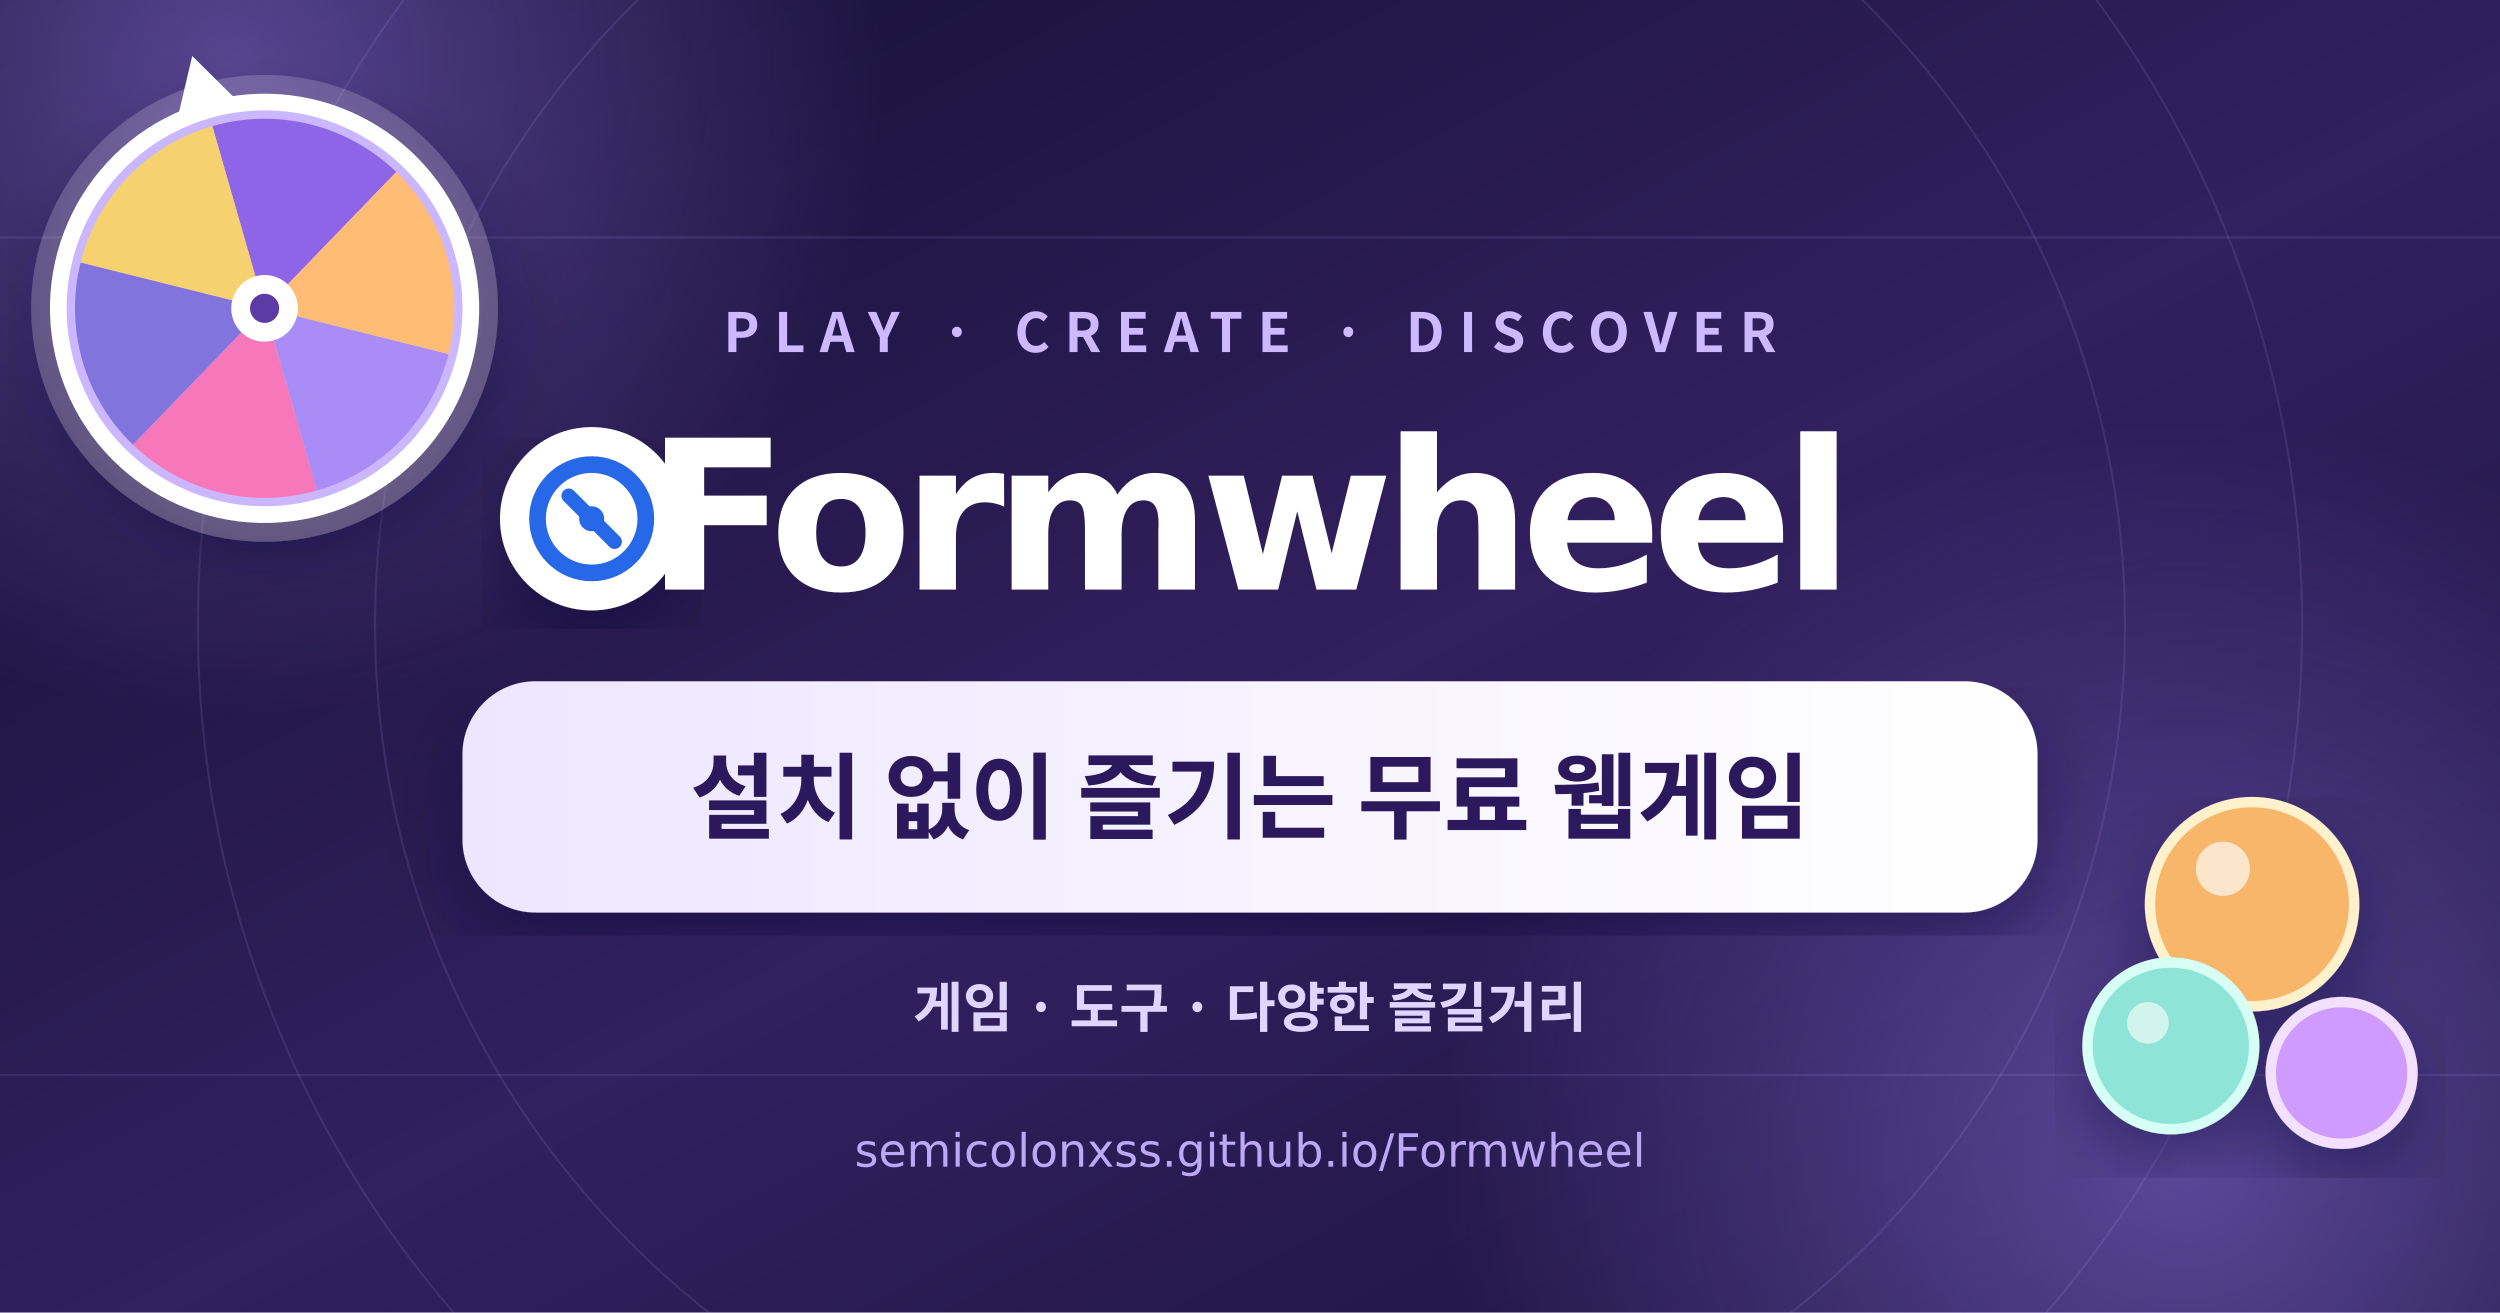
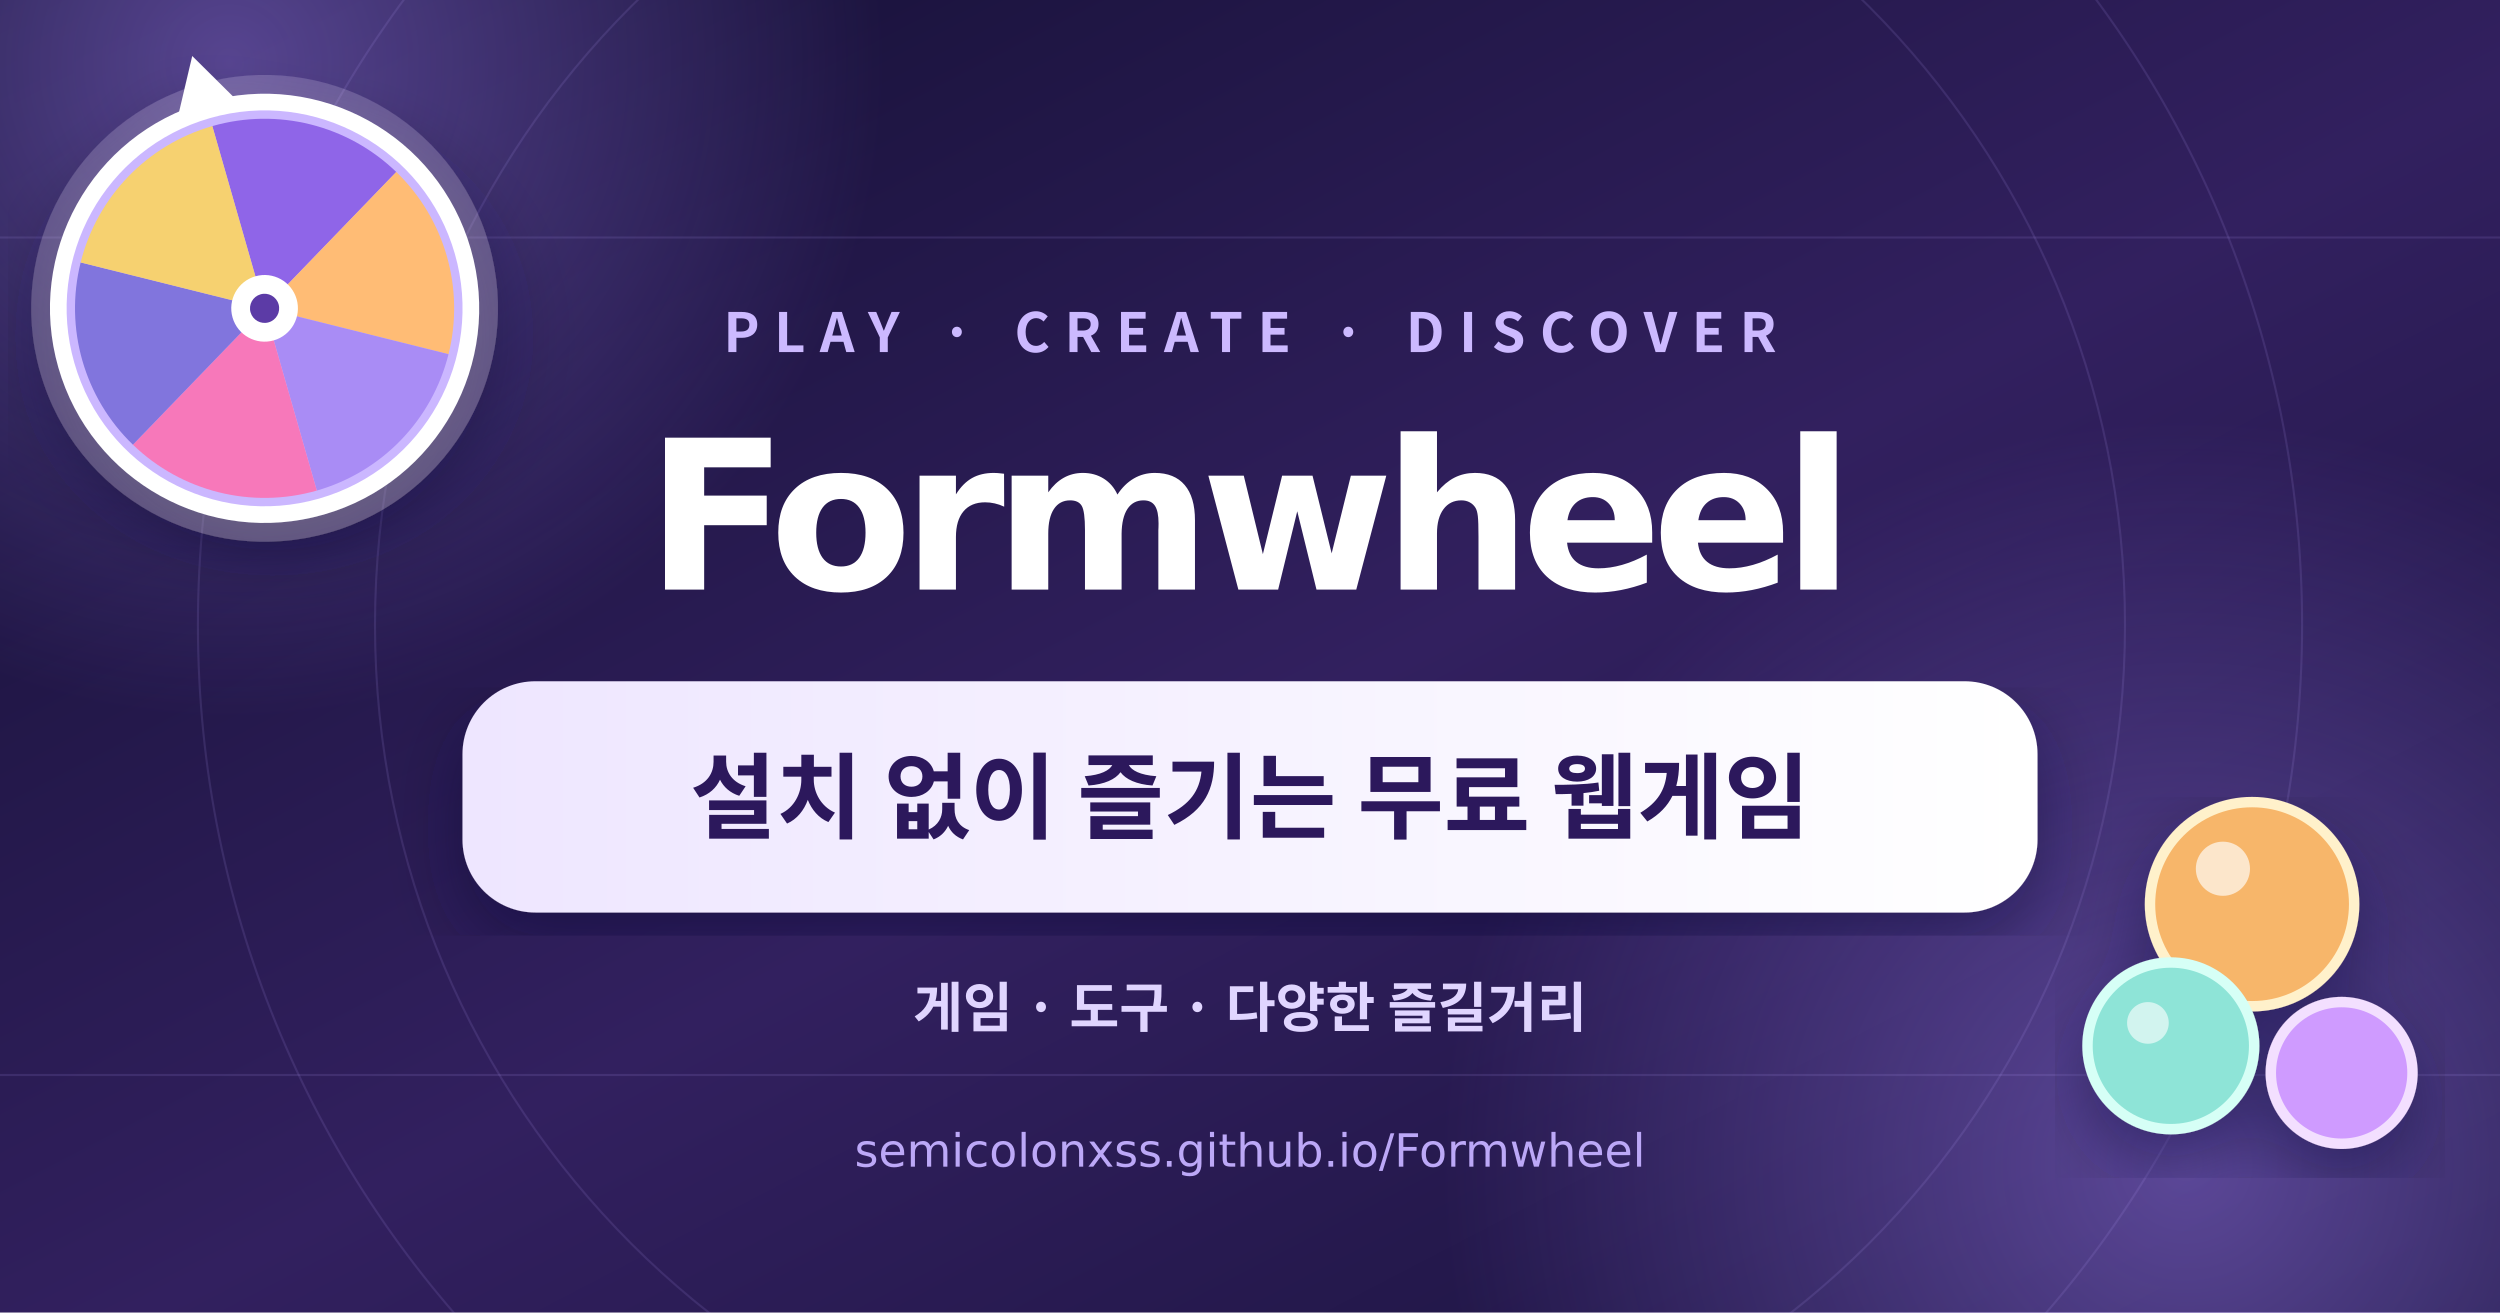
<svg xmlns="http://www.w3.org/2000/svg" width="1200" height="630" viewBox="0 0 1200 630">
  <defs>
    <linearGradient id="bg" x1="0" y1="0" x2="1" y2="1">
      <stop stop-color="#110e30" />
      <stop offset=".53" stop-color="#32205f" />
      <stop offset="1" stop-color="#17113a" />
    </linearGradient>
    <radialGradient id="glow">
      <stop stop-color="#a785ff" stop-opacity=".45" />
      <stop offset="1" stop-color="#a785ff" stop-opacity="0" />
    </radialGradient>
    <linearGradient id="pill" x1="0" y1="0" x2="1" y2="0">
      <stop stop-color="#eee6ff" />
      <stop offset="1" stop-color="#fff" />
    </linearGradient>
    <filter id="shadow">
      <feDropShadow dx="0" dy="14" stdDeviation="18" flood-color="#0e092d" flood-opacity=".4" />
    </filter>
  </defs>
  <rect width="1200" height="630" fill="url(#bg)" />
  <circle cx="110" cy="30" r="315" fill="url(#glow)" />
  <circle cx="1050" cy="560" r="360" fill="url(#glow)" />
  <g stroke="#b8a2ff" stroke-opacity=".13" fill="none">
    <path d="M0 114H1200M0 516H1200" />
    <circle cx="600" cy="300" r="420" />
    <circle cx="600" cy="300" r="505" />
  </g>
  <g transform="translate(127 148) rotate(-16)" filter="url(#shadow)">
    <circle r="112" fill="#f4ebff" opacity=".18" />
    <circle r="99" fill="#cbb7ff" stroke="#fff" stroke-width="8" />
    <path d="M0 0V-91A91 91 0 0 1 78.8 -45.5Z" fill="#8f65e8" />
    <path d="M0 0L78.8 -45.5A91 91 0 0 1 78.8 45.5Z" fill="#ffbc74" />
    <path d="M0 0L78.8 45.5A91 91 0 0 1 0 91Z" fill="#a98cf5" />
    <path d="M0 0V91A91 91 0 0 1 -78.8 45.5Z" fill="#f778ba" />
    <path d="M0 0L-78.8 45.5A91 91 0 0 1 -78.8 -45.5Z" fill="#8174dd" />
    <path d="M0 0L-78.8 -45.5A91 91 0 0 1 0 -91Z" fill="#f6d16f" />
    <circle r="16" fill="white" />
    <circle r="7" fill="#5b3ba6" />
    <path d="M0 -126L-14 -101H14Z" fill="#fff" />
  </g>
  <g filter="url(#shadow)">
    <circle cx="1081" cy="434" r="49" fill="#f7b66a" stroke="#fff1cb" stroke-width="5" />
    <circle cx="1042" cy="502" r="40" fill="#8ee4d7" stroke="#d6fff6" stroke-width="5" />
    <circle cx="1124" cy="515" r="34" fill="#cf9bff" stroke="#f3dfff" stroke-width="5" />
    <circle cx="1067" cy="417" r="13" fill="#fff" opacity=".65" />
    <circle cx="1031" cy="491" r="10" fill="#fff" opacity=".6" />
  </g>
-   <g transform="translate(252 217)" filter="url(#shadow)">
-     <circle cx="32" cy="32" r="44" fill="#ffffff" />
-     <circle cx="32" cy="32" r="26" fill="none" stroke="#2867e8" stroke-width="8" />
-     <circle cx="32" cy="32" r="6" fill="#2867e8" />
-     <path d="M21 21 L43 43" fill="none" stroke="#2867e8" stroke-width="7" stroke-linecap="round" />
-   </g>
  <text x="600" y="169" font-family="Noto Sans CJK KR,Noto Sans KR,DejaVu Sans,sans-serif" font-size="26" fill="#ccb9ff" font-weight="700" letter-spacing="7" text-anchor="middle">PLAY · CREATE · DISCOVER</text>
  <text x="600" y="283" font-family="DejaVu Sans,Arial,sans-serif" font-size="100" fill="#ffffff" font-weight="900" text-anchor="middle" letter-spacing="-5">Formwheel</text>
  <rect x="222" y="327" width="756" height="111" rx="35" fill="url(#pill)" filter="url(#shadow)" />
  <text x="600" y="399" font-family="Noto Sans CJK KR,Noto Sans KR,sans-serif" font-size="45" font-weight="900" fill="#2c185c" text-anchor="middle">설치 없이 즐기는 무료 웹게임</text>
  <text x="600" y="493" font-family="Noto Sans CJK KR,Noto Sans KR,sans-serif" font-size="26" font-weight="600" fill="#e0d5ff" text-anchor="middle">게임 · 도구 · 다양한 즐길거리</text>
  <text x="600" y="560" font-family="DejaVu Sans,Arial,sans-serif" font-size="22" fill="#bca8f7" text-anchor="middle">semicolonxss.github.io/Formwheel</text>
</svg>
